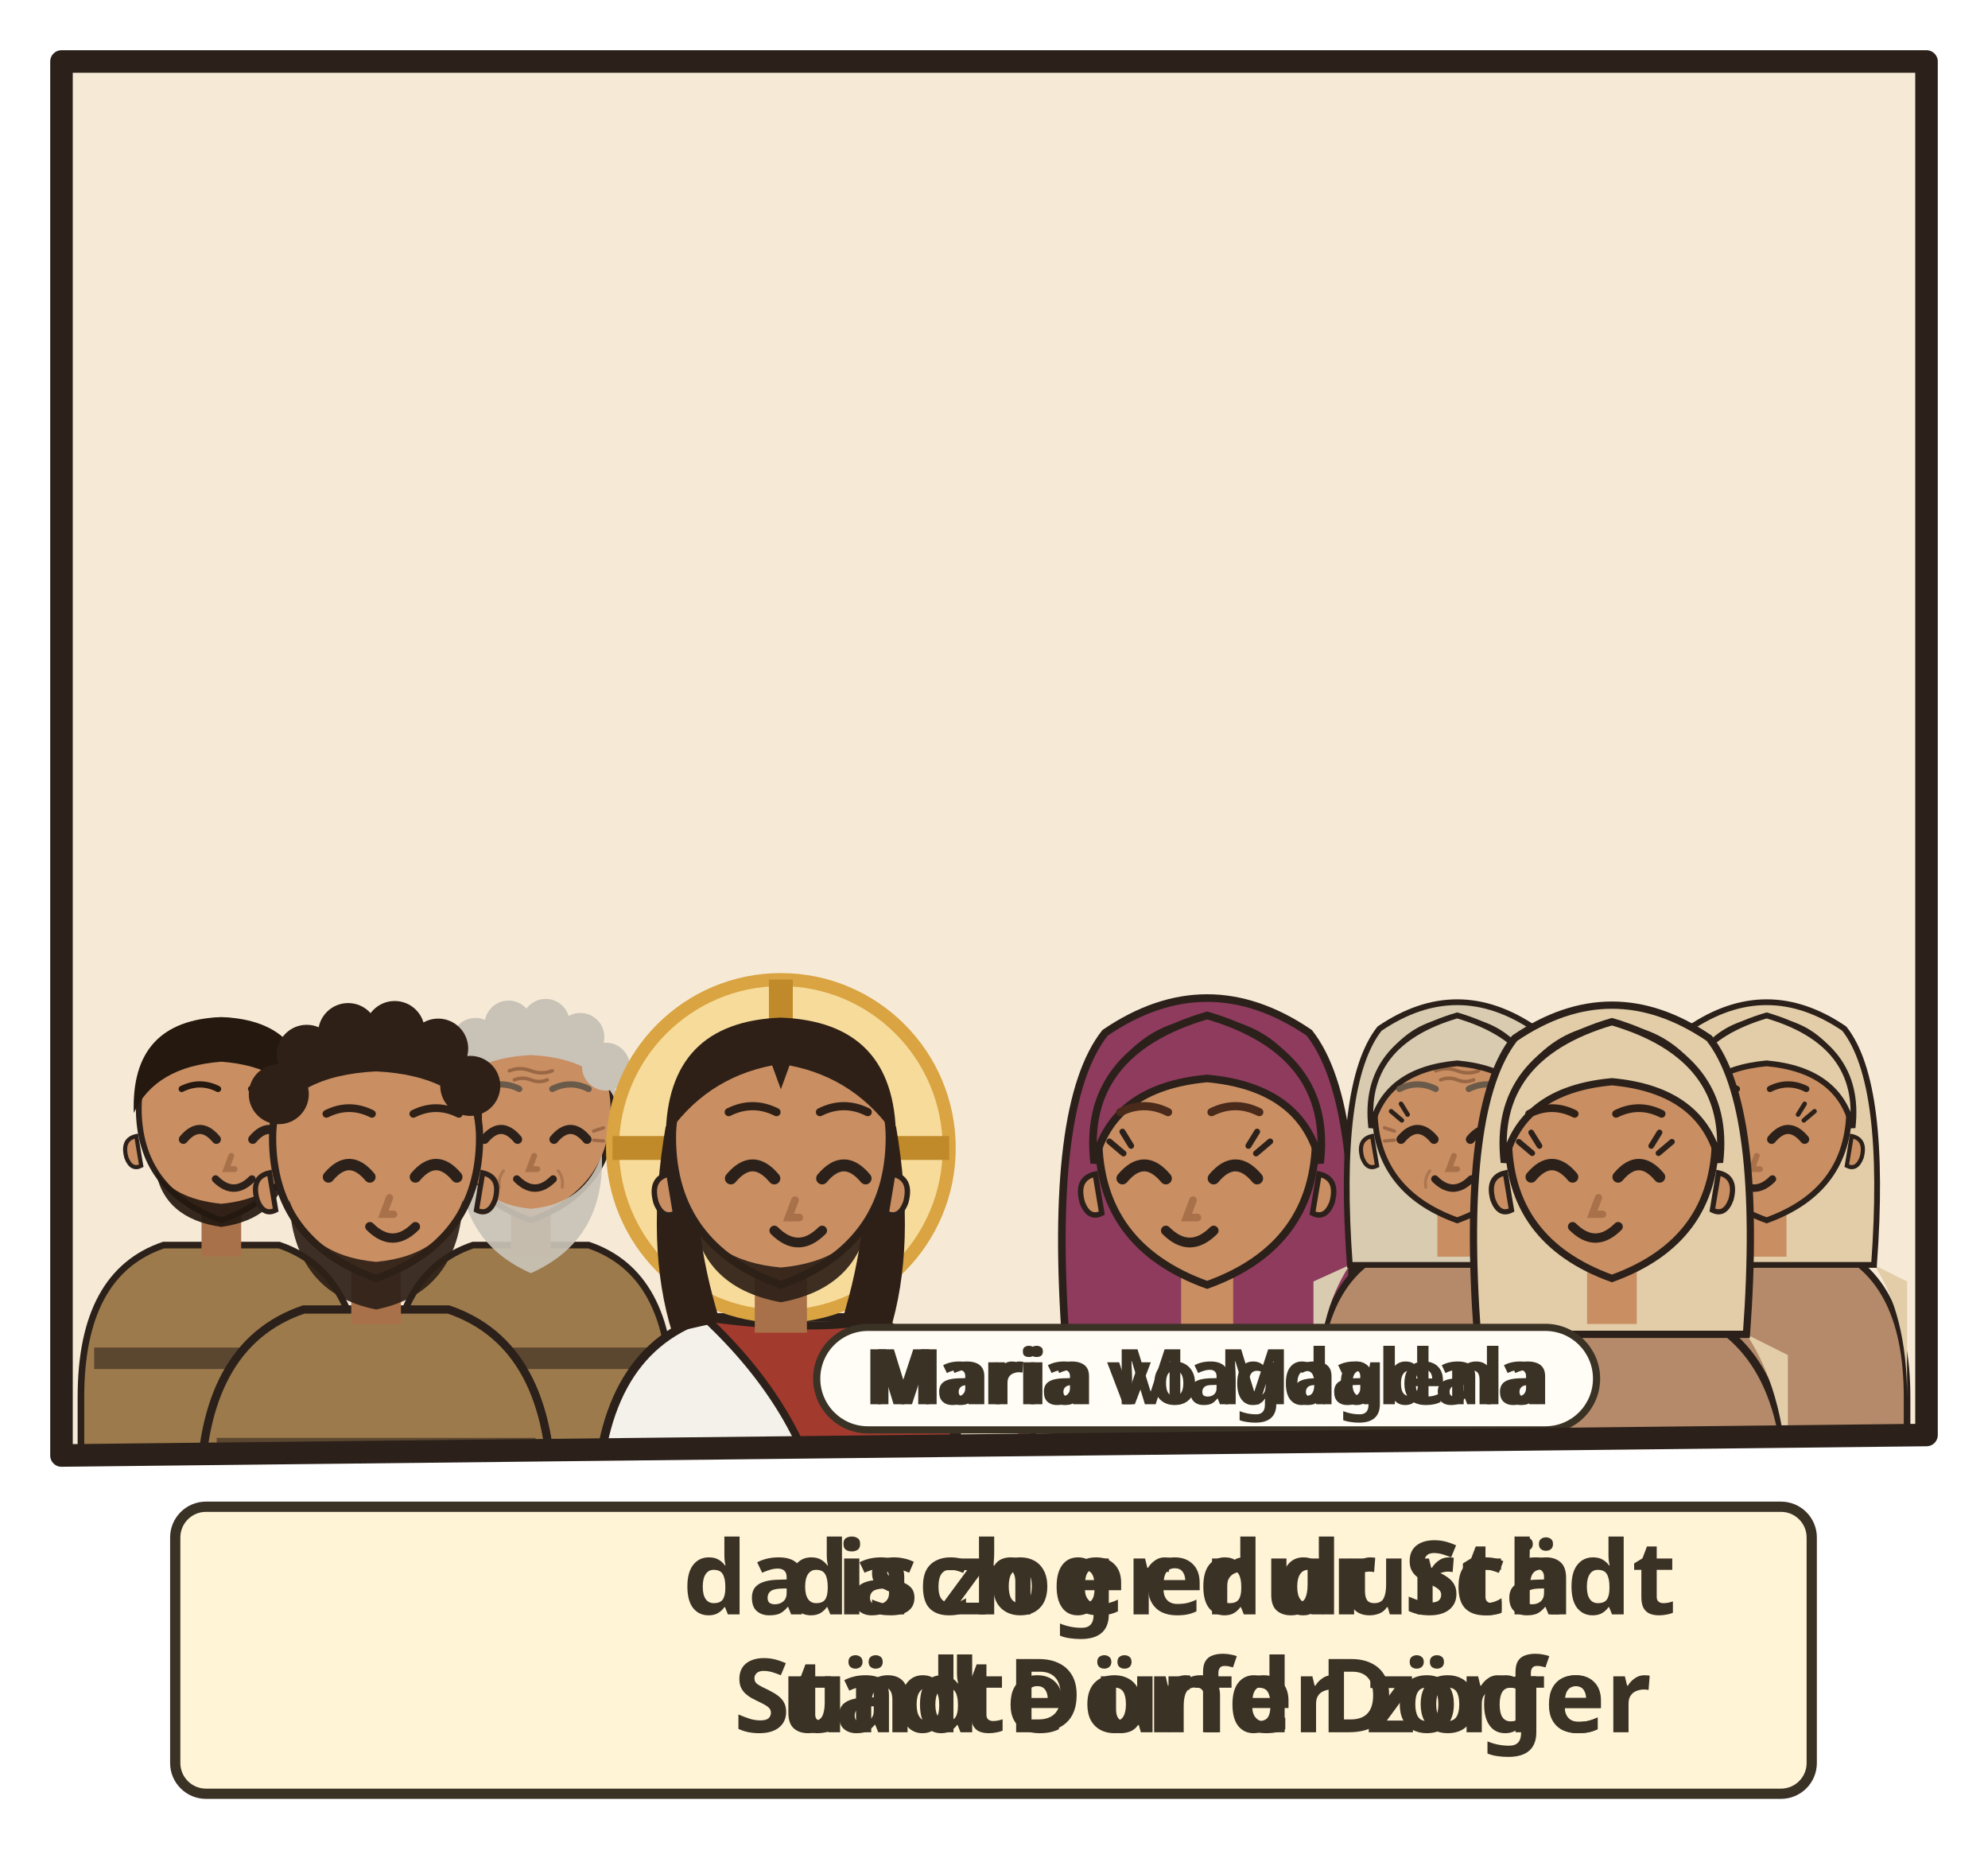
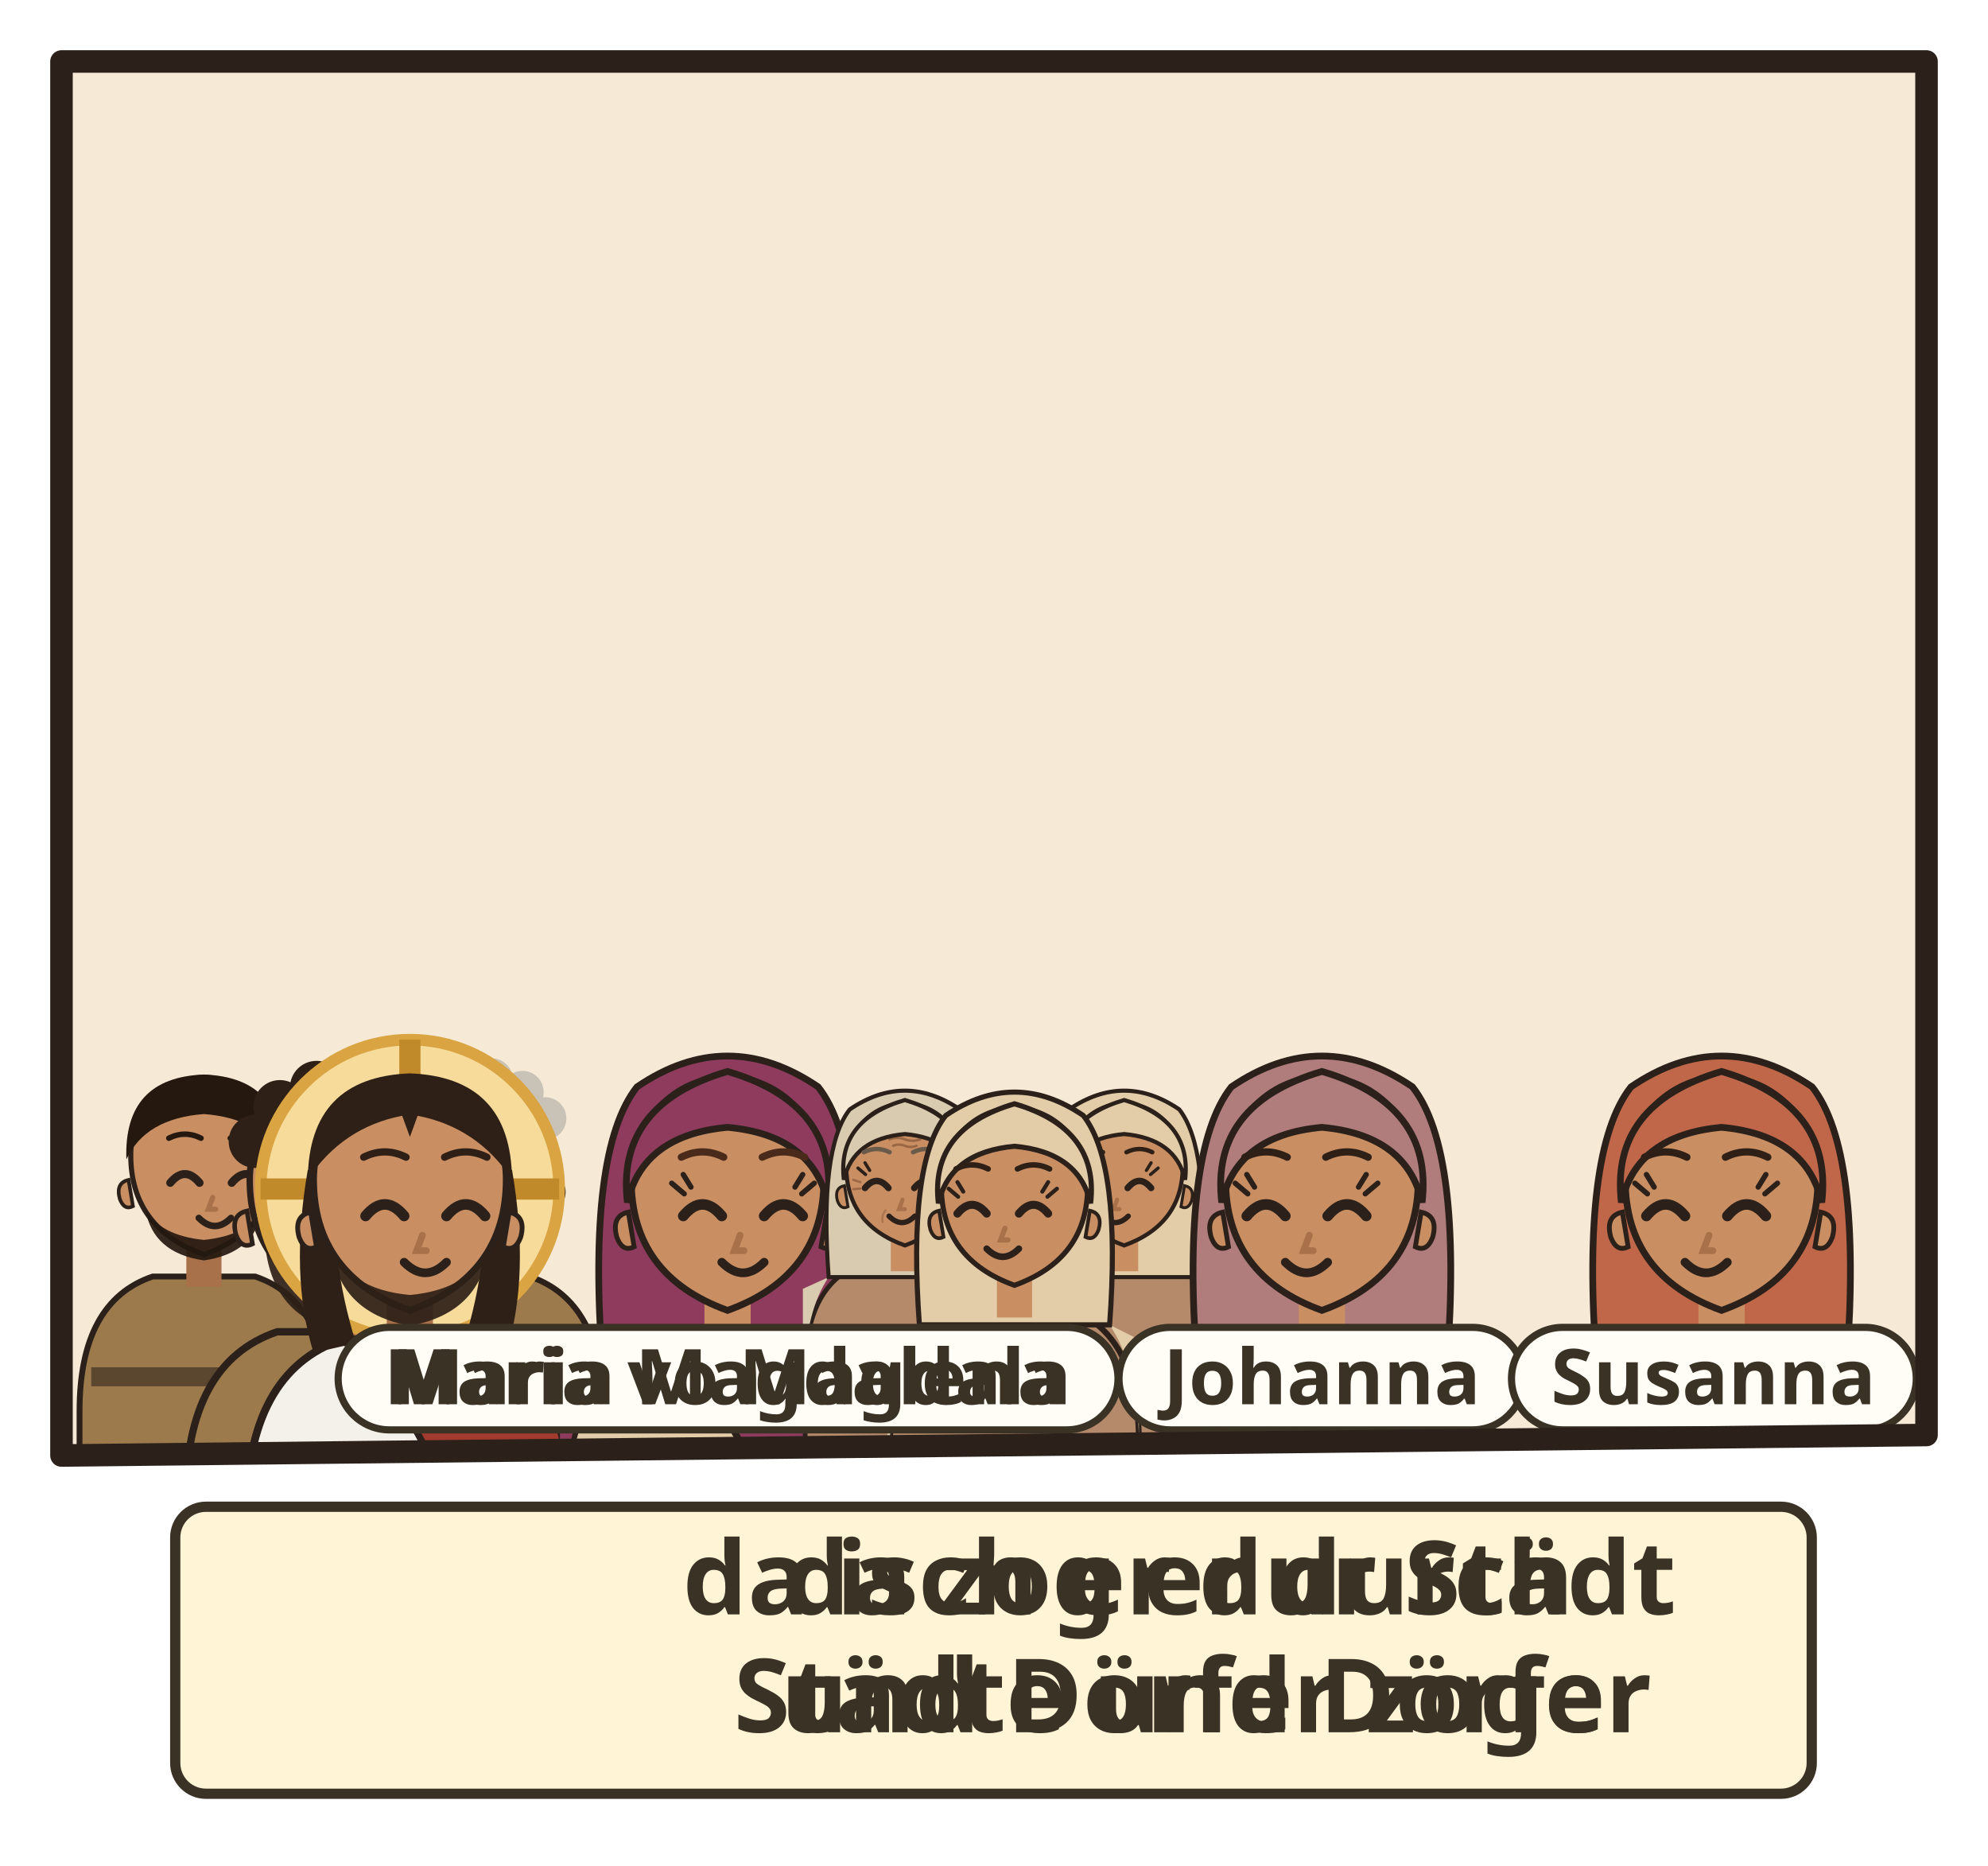
<svg xmlns="http://www.w3.org/2000/svg" viewBox="0 0 194 182">
  <svg class="ill-tile" data-span="1" x="0" y="0" width="194" height="182" viewBox="0 0 194 182">
    <g transform="translate(4 4)">
      <clipPath id="an-cp-luk-008-001-003-1">
        <polygon points="2,2 184,2 184,136 2,138" />
      </clipPath>
      <g clip-path="url(#an-cp-luk-008-001-003-1)">
        <polygon points="2,2 184,2 184,136 2,138" fill="#F6EAD7" />
        <use href="#an-weg" x="0" y="70" width="186" height="70" />
-         <g transform="translate(17.6 104.9) scale(0.806)">
+         <g transform="translate(15.9 109.4) scale(0.714)">
          <path d="M-17 46V34Q-17 19-7 15.6L7 15.6Q17 19 17 34V46z" fill="#9C7A4C" stroke="#2B211A" stroke-width=".8" />
          <path d="M-15.4 28h30.8v2.6h-30.8z" fill="#5B4630" />
          <path d="M-2.4 11h4.8v6h-4.8z" fill="#A8714A" />
          <path d="M-10 -1Q-10 9 0 12.6Q10 9 10 -1A10 10.6 0 0 0 -10 -1z" fill="#C98E62" stroke="#2B211A" stroke-width=".7" />
          <path d="M10.3 2.4q1.8.4 1.2 2.6-.6 1.6-1.8 1z M-10.3 2.4q-1.8.4-1.2 2.6.6 1.6 1.8 1z" fill="#C98E62" stroke="#2B211A" stroke-width=".5" />
          <path d="M-8 6.4Q-7 12.4 0 13.4Q7 12.4 8 6.4Q6 10 0 10.6Q-6 10-8 6.4z" fill="#24180F" opacity=".92" />
          <path d="M-4.6 2.8Q-2.6 0.4 -0.6 2.8" fill="none" stroke="#2B211A" stroke-width="1.1" stroke-linecap="round" />
          <path d="M3.8 2.8Q5.8 0.4 7.8 2.8" fill="none" stroke="#2B211A" stroke-width="1.1" stroke-linecap="round" />
          <path d="M1.2 4.8l-.6 1.6h1" fill="none" stroke="#A8714A" stroke-width=".7" stroke-linecap="round" />
          <path d="M-0.7 7.6Q1.5 9.8 3.7 7.6" fill="none" stroke="#2B211A" stroke-width=".9" stroke-linecap="round" />
          <path d="M-10.6-.4Q-11-11.6 0-12Q11-11.6 10.6-.4Q8-6 0-6.6Q-8-6-10.6-.4z" fill="#24180F" />
          <path d="M-4.8 -3.3Q-2.6 -4.4 -0.4 -3.3M3.6 -3.3Q5.8 -4.4 8.0 -3.3" fill="none" stroke="#24180F" stroke-width="0.75" stroke-linecap="round" />
        </g>
-         <g transform="translate(47.8 104.9) scale(0.806)">
+         <g transform="translate(42.7 109.4) scale(0.714)">
          <path d="M-17 46V34Q-17 19-7 15.6L7 15.6Q17 19 17 34V46z" fill="#9C7A4C" stroke="#2B211A" stroke-width=".8" />
          <path d="M-15.4 28h30.8v2.6h-30.8z" fill="#5B4630" />
          <path d="M-2.4 11h4.8v6h-4.8z" fill="#A8714A" />
          <path d="M-10 -1Q-10 9 0 12.6Q10 9 10 -1A10 10.6 0 0 0 -10 -1z" fill="#C98E62" stroke="#2B211A" stroke-width=".7" />
          <path d="M10.3 2.4q1.8.4 1.2 2.6-.6 1.6-1.8 1z M-10.3 2.4q-1.8.4-1.2 2.6.6 1.6 1.8 1z" fill="#C98E62" stroke="#2B211A" stroke-width=".5" />
          <path d="M-8.6 4.6Q-9 15 0 19Q9 15 8.6 4.6Q6.6 10.6 0 11.2Q-6.6 10.6-8.6 4.6z" fill="#C9C2B6" opacity=".92" />
          <path d="M-5.6 2.8Q-3.6 0.4 -1.6 2.8" fill="none" stroke="#2B211A" stroke-width="1.1" stroke-linecap="round" />
          <path d="M2.8 2.8Q4.8 0.4 6.8 2.8" fill="none" stroke="#2B211A" stroke-width="1.1" stroke-linecap="round" />
          <path d="M0.4 4.8l-.6 1.6h1" fill="none" stroke="#A8714A" stroke-width=".7" stroke-linecap="round" />
          <path d="M-1.7 7.6Q0.5 9.8 2.7 7.6" fill="none" stroke="#2B211A" stroke-width=".9" stroke-linecap="round" />
          <g stroke="#8A5A3A" stroke-linecap="round" fill="none">
            <path d="M-2.6-5.5q1.3-.5 2.6 0t2.6 0M-2-4.4q1-.4 2 0t2 0" stroke-width=".42" opacity=".75" />
            <path d="M-7.6 1.8l-1.2-.4M-7.6 2.9l-1.2.1M7.6 1.8l1.2-.4M7.6 2.9l1.2.1" stroke-width=".4" opacity=".7" />
            <path d="M-3.3 6.6q-.7.9-.5 2M3.3 6.6q.7.9.5 2" stroke-width=".35" opacity=".45" />
          </g>
          <path d="M-10.2-2Q-10.8-11.8 0-12.2Q10.8-11.8 10.2-2Q8-7 0-7.4Q-8-7-10.2-2z" fill="#C9C2B6" />
          <circle cx="-9.4" cy="-5.2" r="2.9" fill="#C9C2B6" />
          <circle cx="-6.7" cy="-9.0" r="2.9" fill="#C9C2B6" />
          <circle cx="-2.7" cy="-11.1" r="2.9" fill="#C9C2B6" />
          <circle cx="1.8" cy="-11.3" r="2.9" fill="#C9C2B6" />
          <circle cx="6.0" cy="-9.6" r="2.9" fill="#C9C2B6" />
          <circle cx="9.1" cy="-6.0" r="2.9" fill="#C9C2B6" />
          <path d="M-5.8 -3.3Q-3.6 -4.4 -1.4 -3.3M2.6 -3.3Q4.8 -4.4 7.0 -3.3" fill="none" stroke="#6A5A4A" stroke-width="0.75" stroke-linecap="round" />
        </g>
-         <g transform="translate(32.7 108.0) scale(1.01)">
+         <g transform="translate(29.3 112.0) scale(0.893)">
          <path d="M-17 34V34Q-17 19-7 15.6L7 15.6Q17 19 17 34V34z" fill="#9C7A4C" stroke="#2B211A" stroke-width=".8" />
          <path d="M-15.4 28h30.8v2.6h-30.8z" fill="#5B4630" />
          <path d="M-2.4 11h4.8v6h-4.8z" fill="#A8714A" />
          <path d="M-10 -1Q-10 9 0 12.6Q10 9 10 -1A10 10.6 0 0 0 -10 -1z" fill="#C98E62" stroke="#2B211A" stroke-width=".7" />
          <path d="M10.3 2.4q1.8.4 1.2 2.6-.6 1.6-1.8 1z M-10.3 2.4q-1.8.4-1.2 2.6.6 1.6 1.8 1z" fill="#C98E62" stroke="#2B211A" stroke-width=".5" />
          <path d="M-8.4 5Q-8 14 0 15.6Q8 14 8.4 5Q6.6 10.4 0 11Q-6.6 10.4-8.4 5z" fill="#2E2017" opacity=".92" />
          <path d="M-4.6 2.8Q-2.6 0.4 -0.6 2.8" fill="none" stroke="#2B211A" stroke-width="1.1" stroke-linecap="round" />
          <path d="M3.8 2.8Q5.8 0.4 7.8 2.8" fill="none" stroke="#2B211A" stroke-width="1.1" stroke-linecap="round" />
          <path d="M1.3 4.8l-.6 1.6h1" fill="none" stroke="#A8714A" stroke-width=".7" stroke-linecap="round" />
          <path d="M-0.6 7.6Q1.6 9.8 3.8 7.6" fill="none" stroke="#2B211A" stroke-width=".9" stroke-linecap="round" />
          <path d="M-10.2-2Q-10.8-11.8 0-12.2Q10.8-11.8 10.2-2Q8-7 0-7.4Q-8-7-10.2-2z" fill="#2E2017" />
          <circle cx="-9.4" cy="-5.2" r="2.9" fill="#2E2017" />
          <circle cx="-6.7" cy="-9.0" r="2.9" fill="#2E2017" />
          <circle cx="-2.7" cy="-11.1" r="2.9" fill="#2E2017" />
          <circle cx="1.8" cy="-11.3" r="2.9" fill="#2E2017" />
          <circle cx="6.0" cy="-9.6" r="2.9" fill="#2E2017" />
          <circle cx="9.1" cy="-6.0" r="2.9" fill="#2E2017" />
          <path d="M-4.8 -3.3Q-2.6 -4.4 -0.4 -3.3M3.6 -3.3Q5.8 -4.4 8.0 -3.3" fill="none" stroke="#2E2017" stroke-width="0.75" stroke-linecap="round" />
          <g filter="url(#an-kontur)">
            <use href="#an-a-g-zwoelf" x="-8" y="17" width="16" height="16" />
          </g>
        </g>
-         <g transform="translate(72.2 108.0) scale(1.06)">
+         <g transform="translate(36.0 112.0) scale(0.94)">
          <path d="M-17 34V34Q-17 19-7 15.6L7 15.6Q17 19 17 34V34z" fill="#F4F1EA" stroke="#2B211A" stroke-width=".8" />
          <path d="M-7 15.6Q3 17 9 15.8Q16 19 17 34V34H4V34Q2 24-7 15.6z" fill="#A33A2E" stroke="#2B211A" stroke-width=".7" />
          <circle r="15.5" fill="#F7DB9A" stroke="#D9A441" stroke-width="1.2" />
          <path d="M0-15.5v5M-15.5 0h5M15.5 0h-5" stroke="#C08A2A" stroke-width="2.2" />
          <path d="M-10.6 -2Q-12.5 9-10 17L-5.6 16Q-8.4 7-7.6-1z M10.6 -2Q12.5 9 10 17L5.6 16Q8.4 7 7.6-1z" fill="#2E2017" />
          <path d="M-2.4 11h4.8v6h-4.8z" fill="#A8714A" />
          <path d="M-10 -1Q-10 9 0 12.6Q10 9 10 -1A10 10.6 0 0 0 -10 -1z" fill="#C98E62" stroke="#2B211A" stroke-width=".7" />
          <path d="M10.3 2.4q1.8.4 1.2 2.6-.6 1.6-1.8 1z M-10.3 2.4q-1.8.4-1.2 2.6.6 1.6 1.8 1z" fill="#C98E62" stroke="#2B211A" stroke-width=".5" />
          <path d="M-8.2 5.6Q-7.6 12.8 0 14.2Q7.6 12.8 8.2 5.6Q6.6 10.4 0 11Q-6.6 10.4-8.2 5.6z" fill="#2E2017" opacity=".92" />
          <path d="M-4.6 2.8Q-2.6 0.4 -0.6 2.8" fill="none" stroke="#2B211A" stroke-width="1.1" stroke-linecap="round" />
          <path d="M3.8 2.8Q5.8 0.4 7.8 2.8" fill="none" stroke="#2B211A" stroke-width="1.1" stroke-linecap="round" />
          <path d="M1.3 4.8l-.6 1.6h1" fill="none" stroke="#A8714A" stroke-width=".7" stroke-linecap="round" />
          <path d="M-0.6 7.6Q1.6 9.8 3.8 7.6" fill="none" stroke="#2B211A" stroke-width=".9" stroke-linecap="round" />
          <path d="M-10.6-1Q-10.5-11.6 0-12Q10.5-11.6 10.6-1Q7-6.4 .8-7.6L0-5.4-.8-7.6Q-7-6.4-10.6-1z" fill="#2E2017" />
          <path d="M-4.8 -3.3Q-2.6 -4.4 -0.4 -3.3M3.6 -3.3Q5.8 -4.4 8.0 -3.3" fill="none" stroke="#2E2017" stroke-width="0.75" stroke-linecap="round" />
        </g>
-         <g transform="translate(113.8 108.0) scale(1.06)">
+         <g transform="translate(67.0 112.0) scale(0.94)">
          <path d="M-17 34V34Q-17 19-7 15.6L7 15.6Q17 19 17 34V34z" fill="#E2CDA8" stroke="#2B211A" stroke-width=".8" />
          <path d="M-7 15.6Q3 17 9 15.8Q16 19 17 34V34H4V34Q2 24-7 15.6z" fill="#8E3B5E" stroke="#2B211A" stroke-width=".7" />
          <path d="M-13 18Q-17 24-17 34h-.4V20zM13 18Q17 24 17 34V20z" fill="#8E3B5E" />
          <path d="M-13 18Q-14.6-4-9.4-10.6Q0-17 9.4-10.6Q14.6-4 13 18z" fill="#8E3B5E" stroke="#2B211A" stroke-width=".7" />
          <path d="M-2.4 11h4.8v6h-4.8z" fill="#C98E62" />
          <path d="M-10 -1Q-10 9 0 12.6Q10 9 10 -1A10 10.6 0 0 0 -10 -1z" fill="#C98E62" stroke="#2B211A" stroke-width=".7" />
          <path d="M10.3 2.4q1.8.4 1.2 2.6-.6 1.6-1.8 1z M-10.3 2.4q-1.8.4-1.2 2.6.6 1.6 1.8 1z" fill="#C98E62" stroke="#2B211A" stroke-width=".5" />
-           <path d="M-7.8 2.8Q-5.8 0.4 -3.8 2.8" fill="none" stroke="#2B211A" stroke-width="1.1" stroke-linecap="round" />
-           <path d="M0.6 2.8Q2.6 0.4 4.6 2.8" fill="none" stroke="#2B211A" stroke-width="1.1" stroke-linecap="round" />
-           <path d="M-7.7 0.5l-1.3-1.1M-7.0 -0.2l-0.8-1.3" stroke="#2B211A" stroke-width=".55" stroke-linecap="round" />
-           <path d="M4.5 0.5l1.3-1.1M3.8 -0.2l0.8-1.3" stroke="#2B211A" stroke-width=".55" stroke-linecap="round" />
-           <path d="M-3.2 8.4Q-1.6 9.9 0.0 8.4Q-1.6 8.9 -3.2 8.4z" fill="#B5524A" opacity=".85" />
-           <path d="M-1.3 4.8l-.6 1.6h1" fill="none" stroke="#A8714A" stroke-width=".7" stroke-linecap="round" />
-           <path d="M-3.8 7.6Q-1.6 9.8 0.6 7.6" fill="none" stroke="#2B211A" stroke-width=".9" stroke-linecap="round" />
+           <path d="M-4.6 2.8Q-2.6 0.4 -0.6 2.8" fill="none" stroke="#2B211A" stroke-width="1.1" stroke-linecap="round" />
+           <path d="M3.8 2.8Q5.8 0.4 7.8 2.8" fill="none" stroke="#2B211A" stroke-width="1.1" stroke-linecap="round" />
+           <path d="M-4.5 0.5l-1.3-1.1M-3.8 -0.2l-0.8-1.3" stroke="#2B211A" stroke-width=".55" stroke-linecap="round" />
+           <path d="M7.7 0.5l1.3-1.1M7.0 -0.2l0.8-1.3" stroke="#2B211A" stroke-width=".55" stroke-linecap="round" />
+           <path d="M0.0 8.4Q1.6 9.9 3.2 8.4Q1.6 8.9 0.0 8.4z" fill="#B5524A" opacity=".85" />
+           <path d="M1.3 4.8l-.6 1.6h1" fill="none" stroke="#A8714A" stroke-width=".7" stroke-linecap="round" />
+           <path d="M-0.6 7.6Q1.6 9.8 3.8 7.6" fill="none" stroke="#2B211A" stroke-width=".9" stroke-linecap="round" />
          <path d="M-10.4 1.4Q-11.6-8.8 0-12.2Q11.6-8.8 10.4 1.4Q8.8-5.6 0-6.4Q-8.8-5.6-10.4 1.4z" fill="#8E3B5E" stroke="#2B211A" stroke-width=".7" />
-           <path d="M-8.0 -3.3Q-5.8 -4.4 -3.6 -3.3M0.4 -3.3Q2.6 -4.4 4.8 -3.3" fill="none" stroke="#4A2A1A" stroke-width="0.75" stroke-linecap="round" />
-         </g>
-         <g transform="translate(138.2 104.9) scale(0.806)">
+           <path d="M-4.8 -3.3Q-2.6 -4.4 -0.4 -3.3M3.6 -3.3Q5.8 -4.4 8.0 -3.3" fill="none" stroke="#4A2A1A" stroke-width="0.75" stroke-linecap="round" />
+         </g>
+         <g transform="translate(84.3 110.3) scale(0.572)">
          <path d="M-17 46V34Q-17 19-7 15.6L7 15.6Q17 19 17 34V46z" fill="#B48A6A" stroke="#2B211A" stroke-width=".8" />
          <path d="M-13 18Q-17 24-17 34h-.4V20zM13 18Q17 24 17 34V20z" fill="#D8CBB0" />
          <path d="M-13 18Q-14.6-4-9.4-10.6Q0-17 9.4-10.6Q14.6-4 13 18z" fill="#D8CBB0" stroke="#2B211A" stroke-width=".7" />
          <path d="M-2.4 11h4.8v6h-4.8z" fill="#C98E62" />
          <path d="M-10 -1Q-10 9 0 12.6Q10 9 10 -1A10 10.6 0 0 0 -10 -1z" fill="#C98E62" stroke="#2B211A" stroke-width=".7" />
          <path d="M10.3 2.4q1.8.4 1.2 2.6-.6 1.6-1.8 1z M-10.3 2.4q-1.8.4-1.2 2.6.6 1.6 1.8 1z" fill="#C98E62" stroke="#2B211A" stroke-width=".5" />
          <path d="M-6.8 2.8Q-4.8 0.4 -2.8 2.8" fill="none" stroke="#2B211A" stroke-width="1.1" stroke-linecap="round" />
          <path d="M1.6 2.8Q3.6 0.4 5.6 2.8" fill="none" stroke="#2B211A" stroke-width="1.1" stroke-linecap="round" />
          <path d="M-6.7 0.5l-1.3-1.1M-6.0 -0.2l-0.8-1.3" stroke="#2B211A" stroke-width=".55" stroke-linecap="round" />
          <path d="M5.5 0.5l1.3-1.1M4.8 -0.2l0.8-1.3" stroke="#2B211A" stroke-width=".55" stroke-linecap="round" />
          <path d="M-2.1 8.4Q-0.5 9.9 1.1 8.4Q-0.5 8.9 -2.1 8.4z" fill="#B5524A" opacity=".85" />
          <path d="M-0.4 4.8l-.6 1.6h1" fill="none" stroke="#A8714A" stroke-width=".7" stroke-linecap="round" />
          <path d="M-2.7 7.6Q-0.5 9.8 1.7 7.6" fill="none" stroke="#2B211A" stroke-width=".9" stroke-linecap="round" />
          <g stroke="#8A5A3A" stroke-linecap="round" fill="none">
            <path d="M-2.6-5.5q1.3-.5 2.6 0t2.6 0M-2-4.4q1-.4 2 0t2 0" stroke-width=".42" opacity=".75" />
            <path d="M-7.6 1.8l-1.2-.4M-7.6 2.9l-1.2.1M7.6 1.8l1.2-.4M7.6 2.9l1.2.1" stroke-width=".4" opacity=".7" />
            <path d="M-3.3 6.6q-.7.9-.5 2M3.3 6.6q.7.9.5 2" stroke-width=".35" opacity=".45" />
          </g>
          <path d="M-10.4 1.4Q-11.6-8.8 0-12.2Q11.6-8.8 10.4 1.4Q8.8-5.6 0-6.4Q-8.8-5.6-10.4 1.4z" fill="#D8CBB0" stroke="#2B211A" stroke-width=".7" />
          <path d="M-7.0 -3.3Q-4.8 -4.4 -2.6 -3.3M1.4 -3.3Q3.6 -4.4 5.8 -3.3" fill="none" stroke="#6A5A4A" stroke-width="0.75" stroke-linecap="round" />
        </g>
-         <g transform="translate(168.4 104.9) scale(0.806)">
+         <g transform="translate(105.7 110.3) scale(0.572)">
          <path d="M-17 46V34Q-17 19-7 15.6L7 15.6Q17 19 17 34V46z" fill="#B48A6A" stroke="#2B211A" stroke-width=".8" />
          <path d="M-13 18Q-17 24-17 34h-.4V20zM13 18Q17 24 17 34V20z" fill="#E2CDA8" />
          <path d="M-13 18Q-14.6-4-9.4-10.6Q0-17 9.4-10.6Q14.6-4 13 18z" fill="#E2CDA8" stroke="#2B211A" stroke-width=".7" />
          <path d="M-2.4 11h4.8v6h-4.8z" fill="#C98E62" />
          <path d="M-10 -1Q-10 9 0 12.6Q10 9 10 -1A10 10.6 0 0 0 -10 -1z" fill="#C98E62" stroke="#2B211A" stroke-width=".7" />
          <path d="M10.3 2.4q1.8.4 1.2 2.6-.6 1.6-1.8 1z M-10.3 2.4q-1.8.4-1.2 2.6.6 1.6 1.8 1z" fill="#C98E62" stroke="#2B211A" stroke-width=".5" />
          <path d="M-7.8 2.8Q-5.8 0.4 -3.8 2.8" fill="none" stroke="#2B211A" stroke-width="1.1" stroke-linecap="round" />
          <path d="M0.6 2.8Q2.6 0.4 4.6 2.8" fill="none" stroke="#2B211A" stroke-width="1.1" stroke-linecap="round" />
          <path d="M-7.7 0.5l-1.3-1.1M-7.0 -0.2l-0.8-1.3" stroke="#2B211A" stroke-width=".55" stroke-linecap="round" />
          <path d="M4.5 0.5l1.3-1.1M3.8 -0.2l0.8-1.3" stroke="#2B211A" stroke-width=".55" stroke-linecap="round" />
          <path d="M-3.1 8.4Q-1.5 9.9 0.1 8.4Q-1.5 8.9 -3.1 8.4z" fill="#B5524A" opacity=".85" />
          <path d="M-1.2 4.8l-.6 1.6h1" fill="none" stroke="#A8714A" stroke-width=".7" stroke-linecap="round" />
          <path d="M-3.7 7.6Q-1.5 9.8 0.7 7.6" fill="none" stroke="#2B211A" stroke-width=".9" stroke-linecap="round" />
          <path d="M-10.4 1.4Q-11.6-8.8 0-12.2Q11.6-8.8 10.4 1.4Q8.8-5.6 0-6.4Q-8.8-5.6-10.4 1.4z" fill="#E2CDA8" stroke="#2B211A" stroke-width=".7" />
          <path d="M-8.0 -3.3Q-5.8 -4.4 -3.6 -3.3M0.4 -3.3Q2.6 -4.4 4.8 -3.3" fill="none" stroke="#2E2017" stroke-width="0.75" stroke-linecap="round" />
        </g>
-         <g transform="translate(153.3 108.0) scale(1.01)">
+         <g transform="translate(95.0 112.4) scale(0.714)">
          <path d="M-17 34V34Q-17 19-7 15.6L7 15.6Q17 19 17 34V34z" fill="#B48A6A" stroke="#2B211A" stroke-width=".8" />
          <path d="M-13 18Q-17 24-17 34h-.4V20zM13 18Q17 24 17 34V20z" fill="#E2CDA8" />
          <path d="M-13 18Q-14.6-4-9.4-10.6Q0-17 9.4-10.6Q14.6-4 13 18z" fill="#E2CDA8" stroke="#2B211A" stroke-width=".7" />
          <path d="M-2.4 11h4.8v6h-4.8z" fill="#C98E62" />
          <path d="M-10 -1Q-10 9 0 12.6Q10 9 10 -1A10 10.6 0 0 0 -10 -1z" fill="#C98E62" stroke="#2B211A" stroke-width=".7" />
          <path d="M10.3 2.4q1.8.4 1.2 2.6-.6 1.6-1.8 1z M-10.3 2.4q-1.8.4-1.2 2.6.6 1.6 1.8 1z" fill="#C98E62" stroke="#2B211A" stroke-width=".5" />
          <path d="M-7.8 2.8Q-5.8 0.4 -3.8 2.8" fill="none" stroke="#2B211A" stroke-width="1.1" stroke-linecap="round" />
          <path d="M0.6 2.8Q2.6 0.4 4.6 2.8" fill="none" stroke="#2B211A" stroke-width="1.1" stroke-linecap="round" />
          <path d="M-7.7 0.5l-1.3-1.1M-7.0 -0.2l-0.8-1.3" stroke="#2B211A" stroke-width=".55" stroke-linecap="round" />
          <path d="M4.5 0.5l1.3-1.1M3.8 -0.2l0.8-1.3" stroke="#2B211A" stroke-width=".55" stroke-linecap="round" />
          <path d="M-3.2 8.4Q-1.6 9.9 0.0 8.4Q-1.6 8.9 -3.2 8.4z" fill="#B5524A" opacity=".85" />
          <path d="M-1.3 4.8l-.6 1.6h1" fill="none" stroke="#A8714A" stroke-width=".7" stroke-linecap="round" />
          <path d="M-3.8 7.6Q-1.6 9.8 0.6 7.6" fill="none" stroke="#2B211A" stroke-width=".9" stroke-linecap="round" />
          <path d="M-10.4 1.4Q-11.6-8.8 0-12.2Q11.6-8.8 10.4 1.4Q8.8-5.6 0-6.4Q-8.8-5.6-10.4 1.4z" fill="#E2CDA8" stroke="#2B211A" stroke-width=".7" />
          <path d="M-8.0 -3.3Q-5.8 -4.4 -3.6 -3.3M0.4 -3.3Q2.6 -4.4 4.8 -3.3" fill="none" stroke="#2E2017" stroke-width="0.75" stroke-linecap="round" />
        </g>
-         <use href="#an-z-reich-gottes" x="61.2" y="71.2" width="22" height="21" />
-         <use href="#an-z-almosen" x="142.3" y="72.2" width="22" height="20" />
+         <g transform="translate(125.0 112.0) scale(0.94)">
+           <path d="M-17 34V34Q-17 19-7 15.6L7 15.6Q17 19 17 34V34z" fill="#A8907A" stroke="#2B211A" stroke-width=".8" />
+           <path d="M-13 18Q-17 24-17 34h-.4V20zM13 18Q17 24 17 34V20z" fill="#B07C7C" />
+           <path d="M-13 18Q-14.6-4-9.4-10.6Q0-17 9.4-10.6Q14.6-4 13 18z" fill="#B07C7C" stroke="#2B211A" stroke-width=".7" />
+           <path d="M-2.4 11h4.8v6h-4.8z" fill="#C98E62" />
+           <path d="M-10 -1Q-10 9 0 12.6Q10 9 10 -1A10 10.6 0 0 0 -10 -1z" fill="#C98E62" stroke="#2B211A" stroke-width=".7" />
+           <path d="M10.3 2.4q1.8.4 1.2 2.6-.6 1.6-1.8 1z M-10.3 2.4q-1.8.4-1.2 2.6.6 1.6 1.8 1z" fill="#C98E62" stroke="#2B211A" stroke-width=".5" />
+           <path d="M-7.8 2.8Q-5.8 0.4 -3.8 2.8" fill="none" stroke="#2B211A" stroke-width="1.1" stroke-linecap="round" />
+           <path d="M0.6 2.8Q2.6 0.4 4.6 2.8" fill="none" stroke="#2B211A" stroke-width="1.1" stroke-linecap="round" />
+           <path d="M-7.7 0.5l-1.3-1.1M-7.0 -0.2l-0.8-1.3" stroke="#2B211A" stroke-width=".55" stroke-linecap="round" />
+           <path d="M4.5 0.5l1.3-1.1M3.8 -0.2l0.8-1.3" stroke="#2B211A" stroke-width=".55" stroke-linecap="round" />
+           <path d="M-3.2 8.4Q-1.6 9.9 0.0 8.4Q-1.6 8.9 -3.2 8.4z" fill="#B5524A" opacity=".85" />
+           <path d="M-1.3 4.8l-.6 1.6h1" fill="none" stroke="#A8714A" stroke-width=".7" stroke-linecap="round" />
+           <path d="M-3.8 7.6Q-1.6 9.8 0.6 7.6" fill="none" stroke="#2B211A" stroke-width=".9" stroke-linecap="round" />
+           <path d="M-10.4 1.4Q-11.6-8.8 0-12.2Q11.6-8.8 10.4 1.4Q8.8-5.6 0-6.4Q-8.8-5.6-10.4 1.4z" fill="#B07C7C" stroke="#2B211A" stroke-width=".7" />
+           <path d="M-8.0 -3.3Q-5.8 -4.4 -3.6 -3.3M0.4 -3.3Q2.6 -4.4 4.8 -3.3" fill="none" stroke="#2E2017" stroke-width="0.75" stroke-linecap="round" />
+         </g>
+         <g transform="translate(164.0 112.0) scale(0.94)">
+           <path d="M-17 34V34Q-17 19-7 15.6L7 15.6Q17 19 17 34V34z" fill="#8E9E7E" stroke="#2B211A" stroke-width=".8" />
+           <path d="M-13 18Q-17 24-17 34h-.4V20zM13 18Q17 24 17 34V20z" fill="#C0674A" />
+           <path d="M-13 18Q-14.6-4-9.4-10.6Q0-17 9.4-10.6Q14.6-4 13 18z" fill="#C0674A" stroke="#2B211A" stroke-width=".7" />
+           <path d="M-2.4 11h4.8v6h-4.8z" fill="#C98E62" />
+           <path d="M-10 -1Q-10 9 0 12.6Q10 9 10 -1A10 10.6 0 0 0 -10 -1z" fill="#C98E62" stroke="#2B211A" stroke-width=".7" />
+           <path d="M10.3 2.4q1.8.4 1.2 2.6-.6 1.6-1.8 1z M-10.3 2.4q-1.8.4-1.2 2.6.6 1.6 1.8 1z" fill="#C98E62" stroke="#2B211A" stroke-width=".5" />
+           <path d="M-7.8 2.8Q-5.8 0.4 -3.8 2.8" fill="none" stroke="#2B211A" stroke-width="1.1" stroke-linecap="round" />
+           <path d="M0.6 2.8Q2.6 0.4 4.6 2.8" fill="none" stroke="#2B211A" stroke-width="1.1" stroke-linecap="round" />
+           <path d="M-7.7 0.5l-1.3-1.1M-7.0 -0.2l-0.8-1.3" stroke="#2B211A" stroke-width=".55" stroke-linecap="round" />
+           <path d="M4.5 0.5l1.3-1.1M3.8 -0.2l0.8-1.3" stroke="#2B211A" stroke-width=".55" stroke-linecap="round" />
+           <path d="M-3.2 8.4Q-1.6 9.9 0.0 8.4Q-1.6 8.9 -3.2 8.4z" fill="#B5524A" opacity=".85" />
+           <path d="M-1.3 4.8l-.6 1.6h1" fill="none" stroke="#A8714A" stroke-width=".7" stroke-linecap="round" />
+           <path d="M-3.8 7.6Q-1.6 9.8 0.6 7.6" fill="none" stroke="#2B211A" stroke-width=".9" stroke-linecap="round" />
+           <path d="M-10.4 1.4Q-11.6-8.8 0-12.2Q11.6-8.8 10.4 1.4Q8.8-5.6 0-6.4Q-8.8-5.6-10.4 1.4z" fill="#C0674A" stroke="#2B211A" stroke-width=".7" />
+           <path d="M-8.0 -3.3Q-5.8 -4.4 -3.6 -3.3M0.4 -3.3Q2.6 -4.4 4.8 -3.3" fill="none" stroke="#2E2017" stroke-width="0.75" stroke-linecap="round" />
+         </g>
+         <use href="#an-z-reich-gottes" x="26" y="76.8" width="22" height="21" />
+         <use href="#an-z-almosen" x="84.0" y="78.2" width="22" height="20" />
        <g class="ill-name">
-           <rect x="75.7" y="125.5" width="76.1" height="10" rx="5" fill="#FFFDF6" stroke="#3B3226" stroke-width=".7" />
-           <text class="lw lw-de" x="113.8" y="133.0" text-anchor="middle" font-family="sans-serif" font-size="7.5" font-weight="700" fill="#3B3226">Maria Magdalena</text>
-           <text class="lw lw-gsw" x="113.8" y="133.0" text-anchor="middle" font-family="sans-serif" font-size="7.5" font-weight="700" fill="#3B3226">Maria vo Magdala</text>
+           <rect x="29.0" y="125.5" width="76.1" height="10" rx="5" fill="#FFFDF6" stroke="#3B3226" stroke-width=".7" />
+           <text class="lw lw-de" x="67.0" y="133.0" text-anchor="middle" font-family="sans-serif" font-size="7.5" font-weight="700" fill="#3B3226">Maria Magdalena</text>
+           <text class="lw lw-gsw" x="67.0" y="133.0" text-anchor="middle" font-family="sans-serif" font-size="7.5" font-weight="700" fill="#3B3226">Maria vo Magdala</text>
+         </g>
+         <g class="ill-name">
+           <rect x="105.2" y="125.5" width="39.5" height="10" rx="5" fill="#FFFDF6" stroke="#3B3226" stroke-width=".7" />
+           <text x="125.0" y="133.0" text-anchor="middle" font-family="sans-serif" font-size="7.5" font-weight="700" fill="#3B3226">Johanna</text>
+         </g>
+         <g class="ill-name">
+           <rect x="143.5" y="125.5" width="39.5" height="10" rx="5" fill="#FFFDF6" stroke="#3B3226" stroke-width=".7" />
+           <text x="163.2" y="133.0" text-anchor="middle" font-family="sans-serif" font-size="7.5" font-weight="700" fill="#3B3226">Susanna</text>
        </g>
      </g>
      <polygon class="pn-frame" points="2,2 184,2 184,136 2,138" fill="none" stroke="#2B211A" stroke-width="2.2" stroke-linejoin="round" />
      <g transform="translate(0.0 142)">
        <g class="ill-words">
          <g class="dg-sw">
            <g class="dg-full">
              <rect x="13.1" y="1.0" width="159.7" height="28" rx="3" fill="#FFF4D6" stroke="#3B3226" stroke-width="1" />
              <use href="#an-z-weg" x="17.1" y="9.0" width="12.0" height="12" />
              <use href="#an-stadt" x="32.1" y="9.0" width="16.7" height="12" />
              <text class="lw lw-de" text-anchor="middle" font-family="sans-serif" font-size="10" font-weight="700" fill="#3B3226">
                <tspan x="112.4" y="11.5">da zog er durch</tspan>
                <tspan x="112.4" y="23.0">Städte und Dörfer</tspan>
              </text>
              <text class="lw lw-gsw" text-anchor="middle" font-family="sans-serif" font-size="10" font-weight="700" fill="#3B3226">
                <tspan x="112.4" y="11.5">da isch er dur Städt</tspan>
                <tspan x="112.4" y="23.0">und Dörfer zoge</tspan>
              </text>
            </g>
            <g class="dg-nw" display="none">
              <rect x="13.1" y="1.0" width="159.7" height="28" rx="3" fill="#FFF4D6" stroke="#3B3226" stroke-width="1" />
              <use href="#an-z-weg" x="65.2" y="4.0" width="22.0" height="22" />
              <use href="#an-stadt" x="90.2" y="4.0" width="30.7" height="22" />
            </g>
          </g>
        </g>
      </g>
    </g>
  </svg>
</svg>
